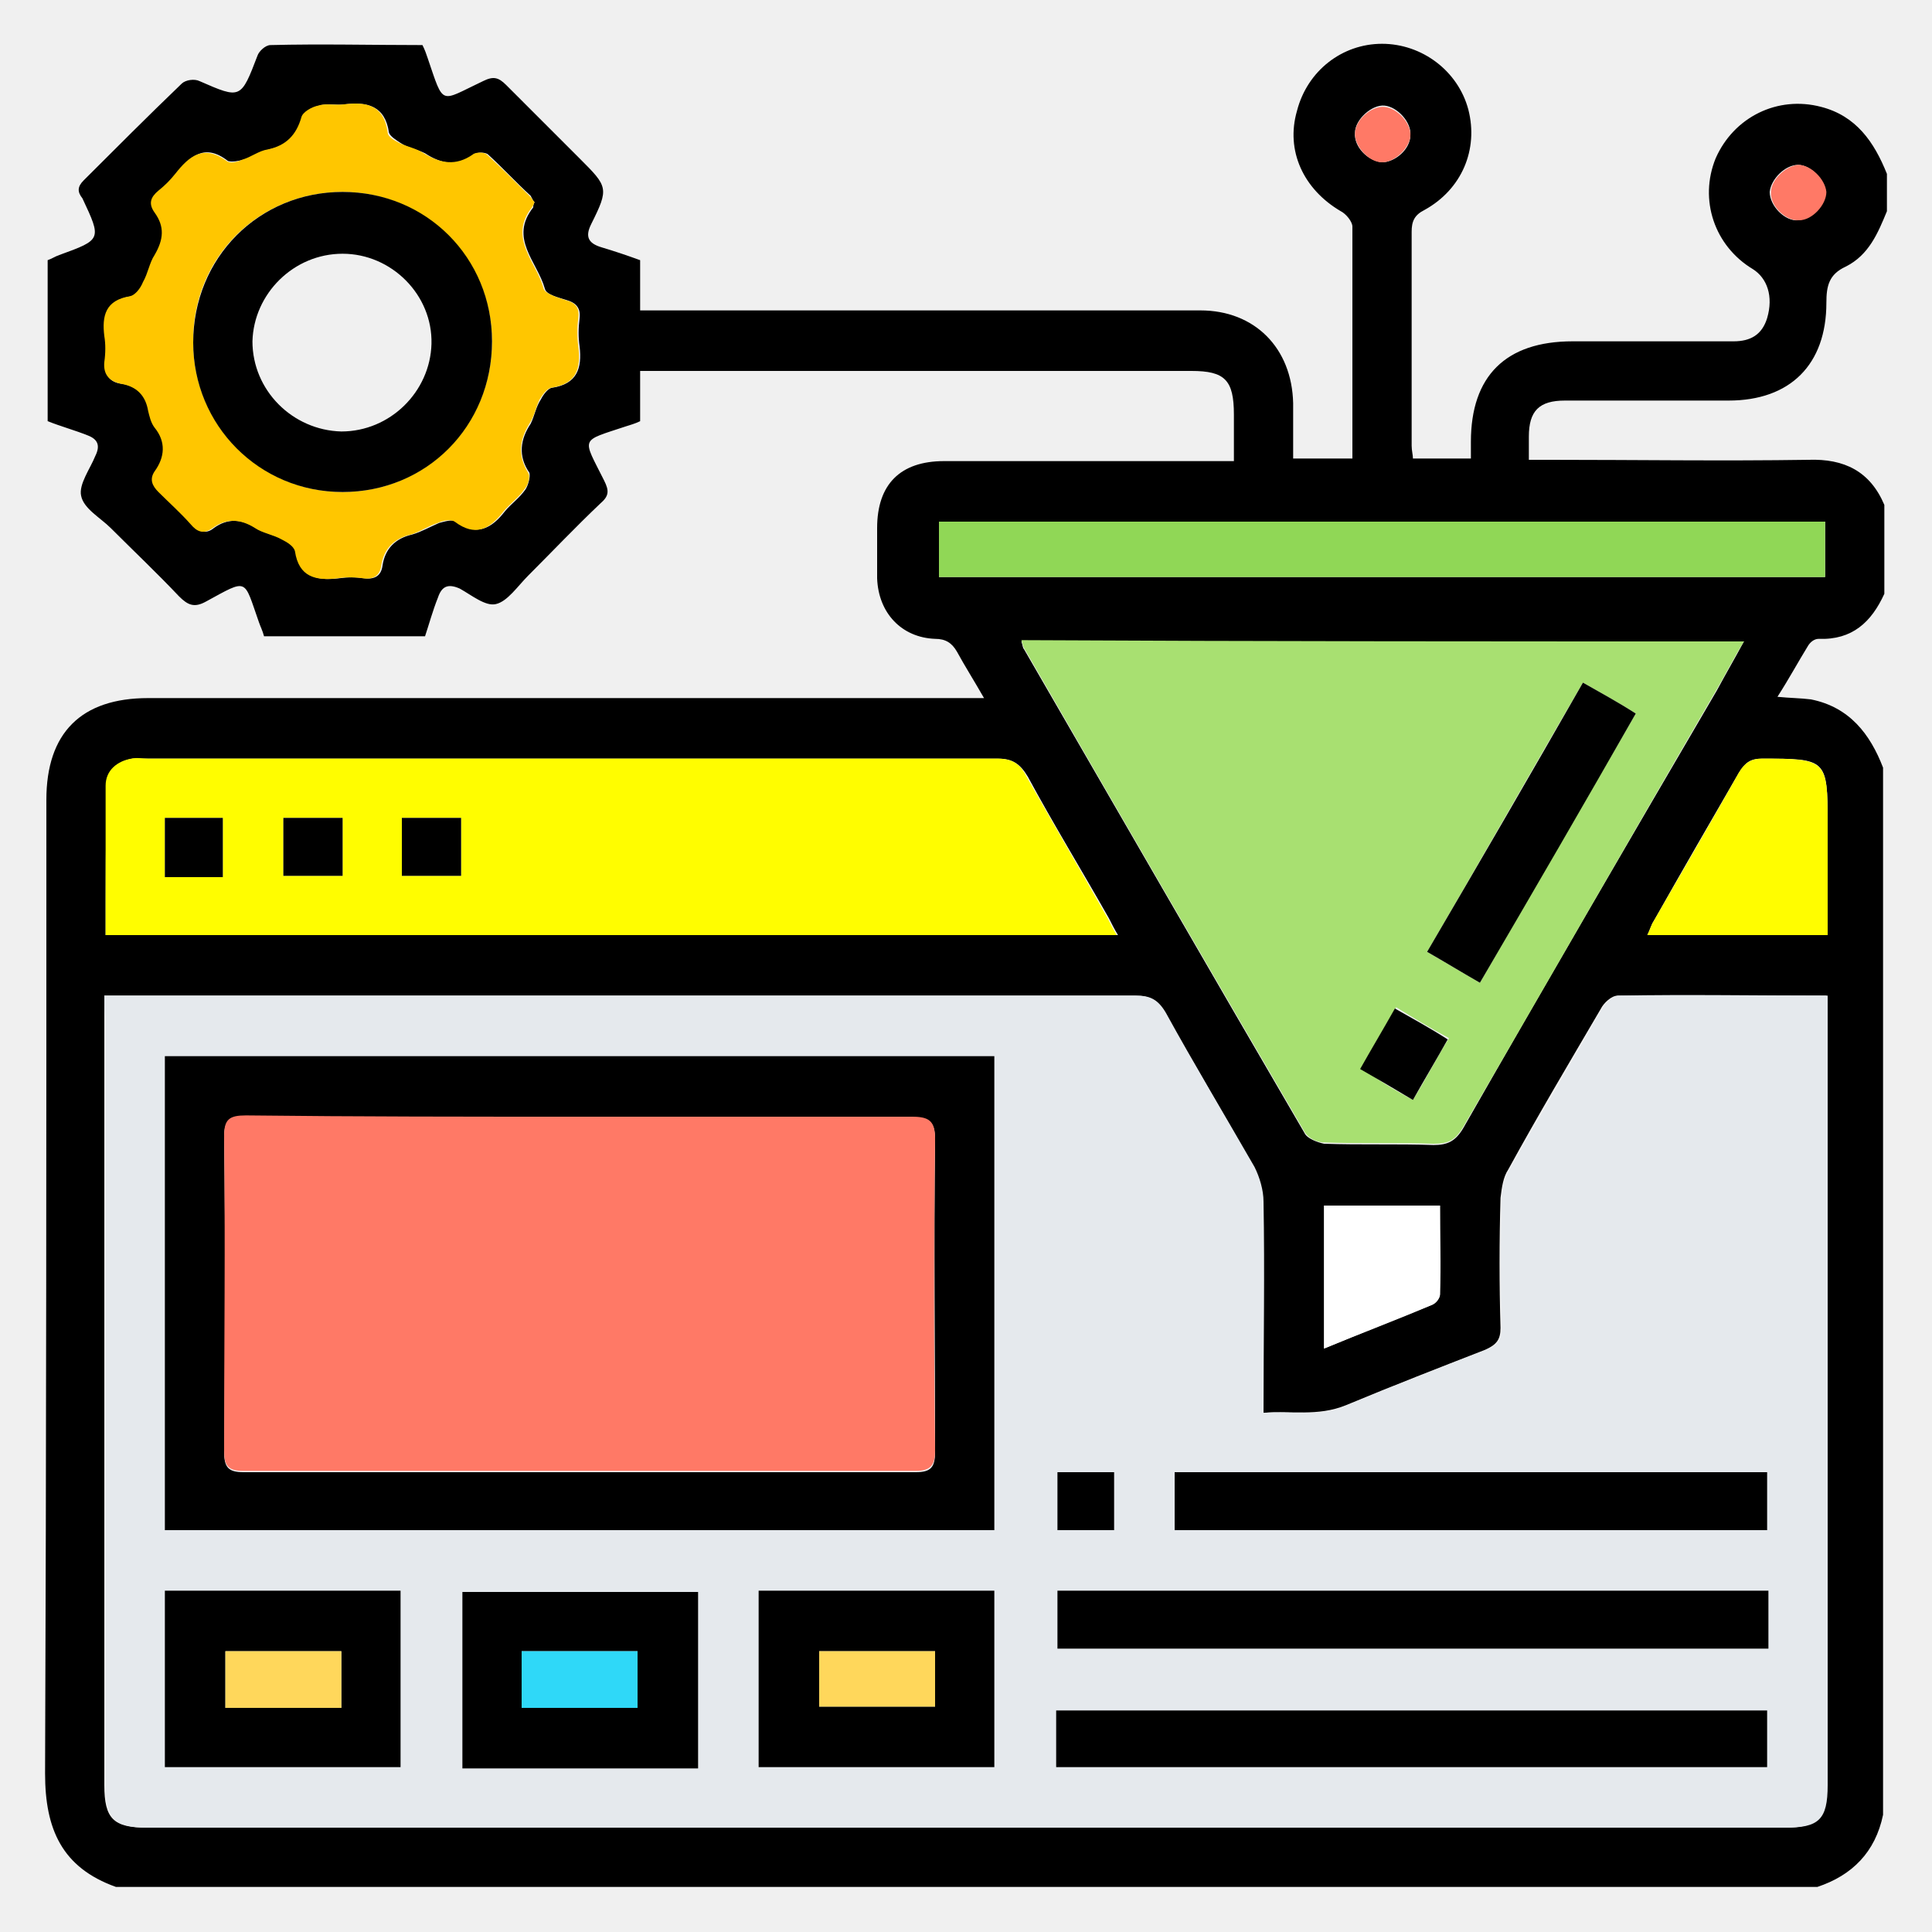
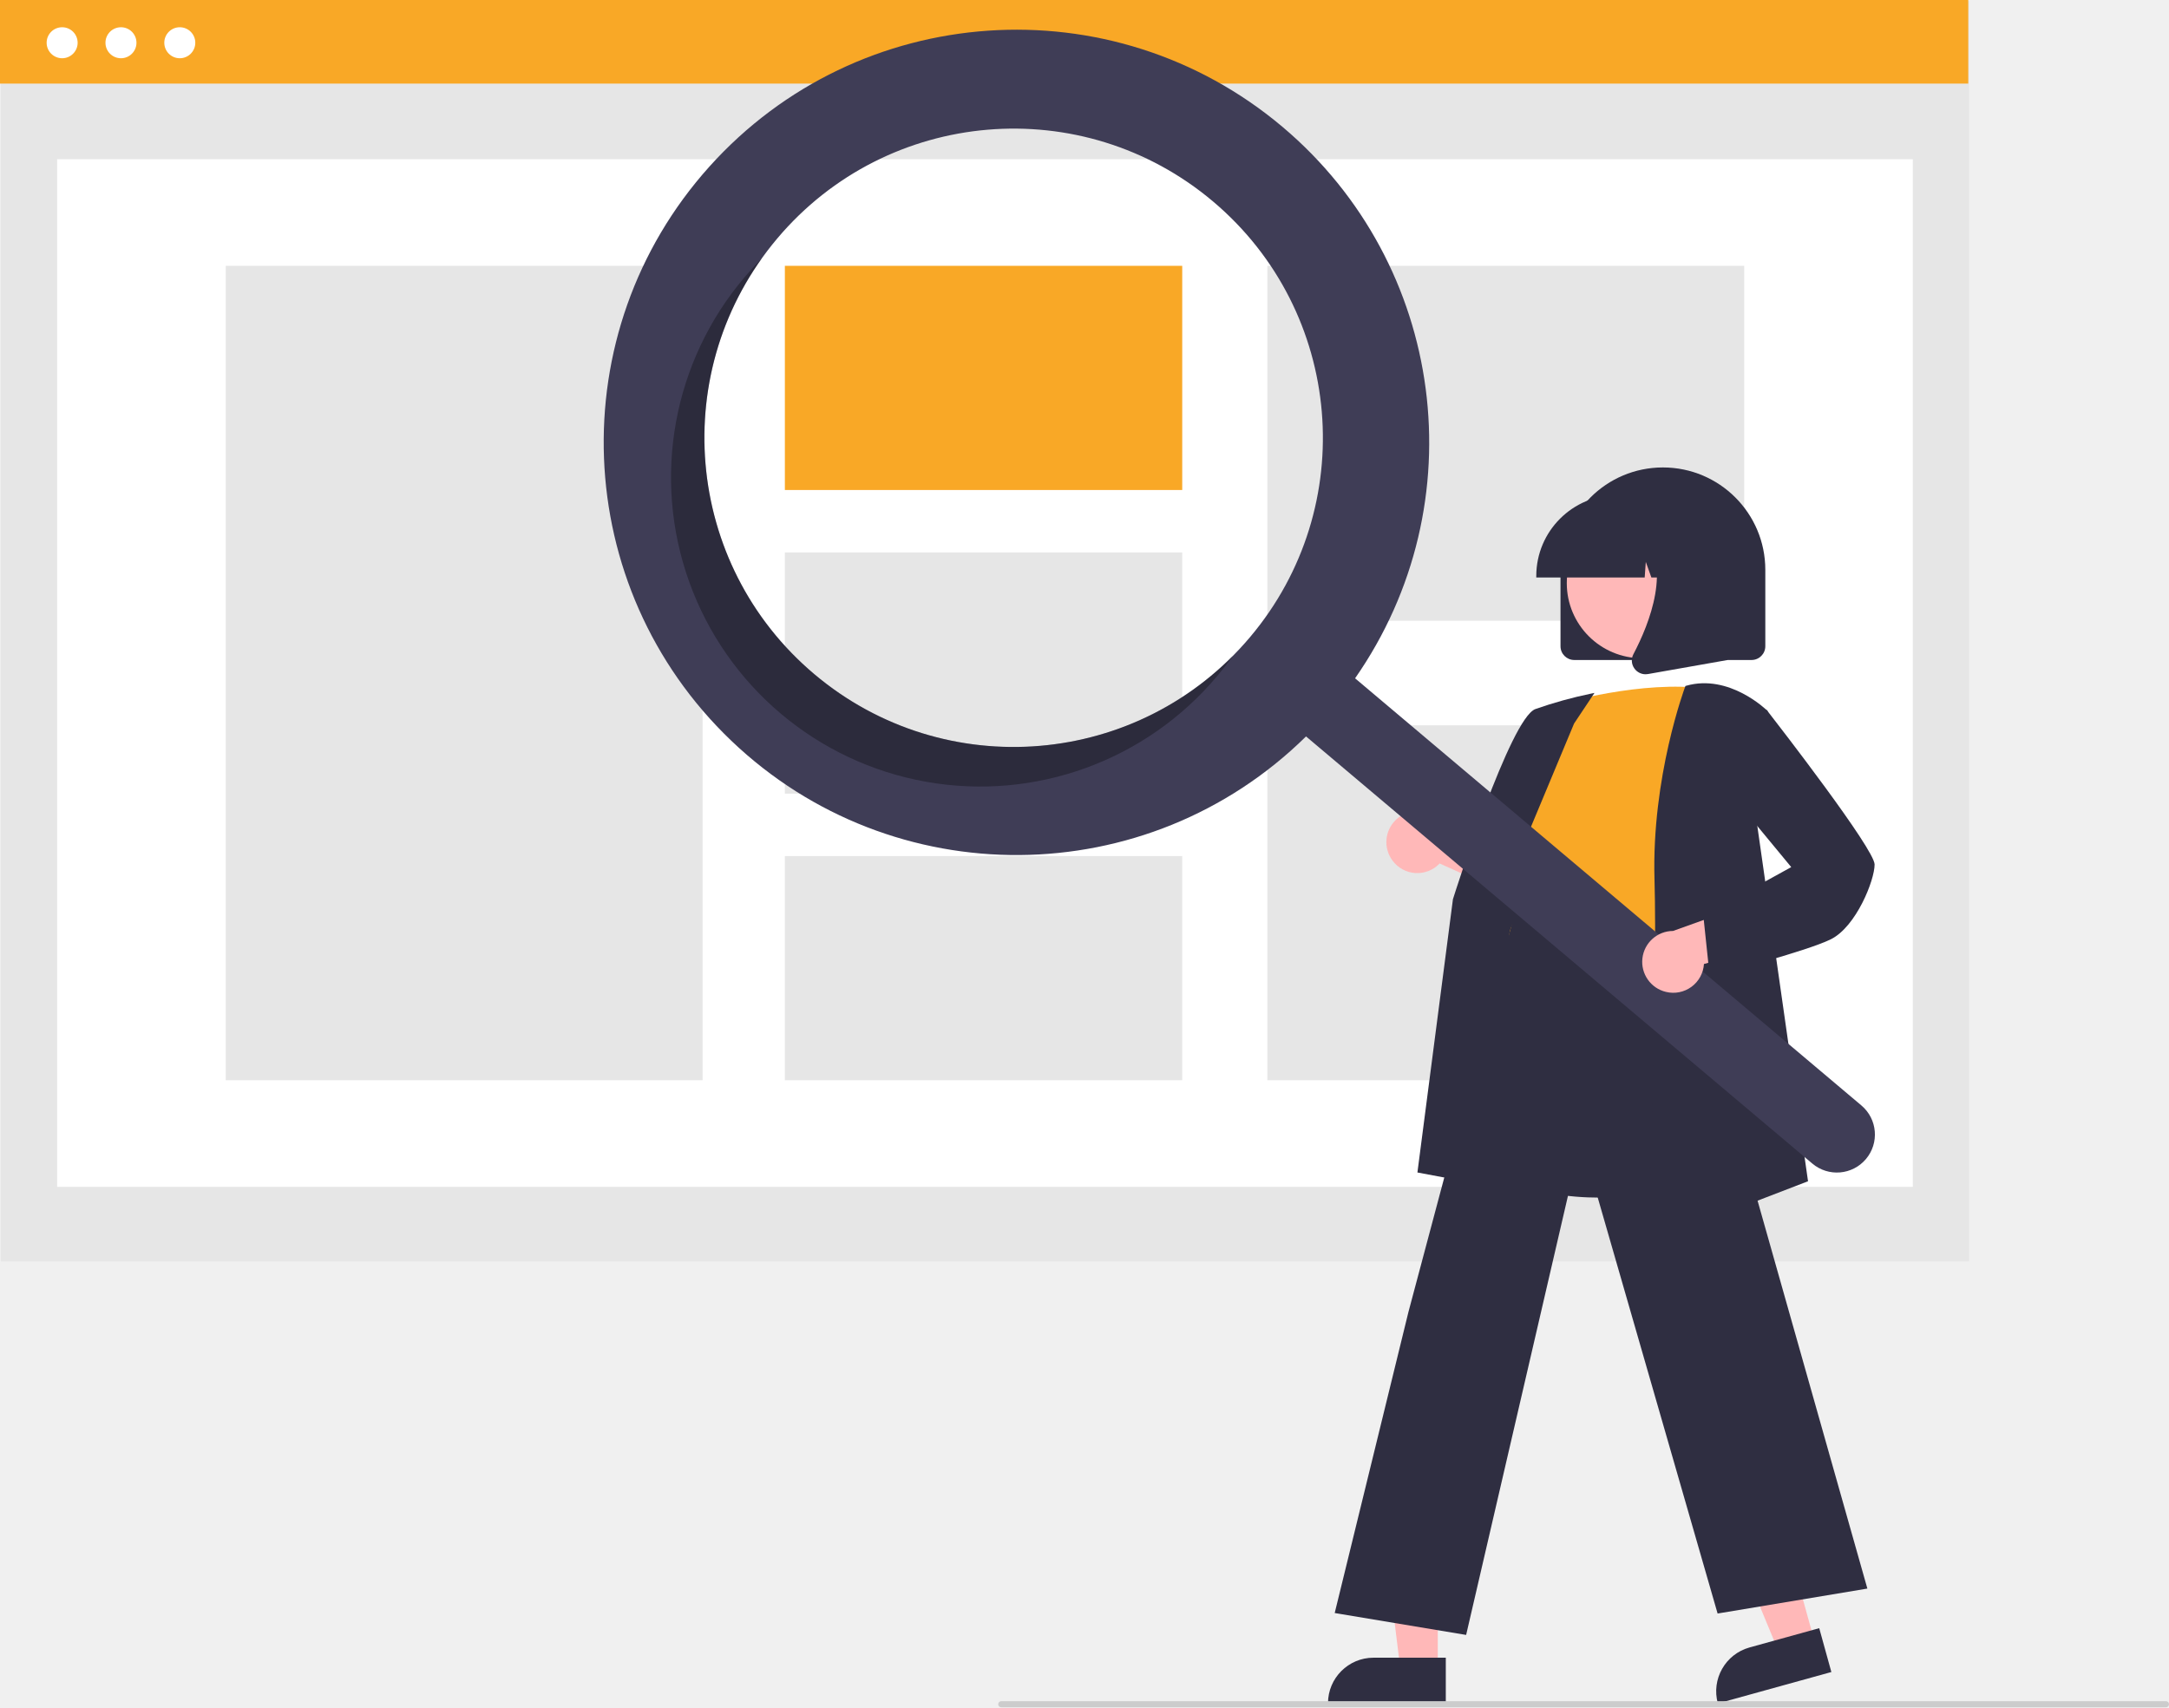
- <svg xmlns="http://www.w3.org/2000/svg" version="1.1" id="svg833" x="0px" y="0px" viewBox="0 0 150 150" style="enable-background:new 0 0 150 150;" xml:space="preserve">
-   <style type="text/css">
- 	.st0{fill:#FFFFFF;}
- 	.st1{fill:#E5E9ED;}
- 	.st2{fill:#A8E071;}
- 	.st3{fill:#FFFD00;}
- 	.st4{fill:#FFC600;}
- 	.st5{fill:#90D756;}
- 	.st6{fill:#FF7966;}
- 	.st7{fill:#FFD75B;}
- 	.st8{fill:#2FD8F8;}
- </style>
-   <g id="NNgbnE.tif">
-     <g>
-       <path d="M141.1,146.5c-44,0-88,0-132.1,0c-4.2-1.5-5.5-4.5-5.5-8.8c0.1-25.2,0.1-50.4,0.1-75.6c0-5.2,2.7-7.9,7.9-7.9    c21,0,42.1,0,63.1,0c0.5,0,1.1,0,1.8,0c-0.8-1.4-1.5-2.5-2.1-3.6c-0.4-0.7-0.9-1-1.7-1c-2.6-0.1-4.4-2-4.5-4.7c0-1.3,0-2.6,0-3.9    c0-3.4,1.8-5.2,5.2-5.2c6.9,0,13.8,0,20.8,0c0.5,0,1,0,1.7,0c0-1.3,0-2.4,0-3.6c0-2.7-0.7-3.4-3.3-3.4c-13.7,0-27.5,0-41.2,0    c-0.5,0-1,0-1.6,0c0,1.4,0,2.7,0,3.9c-0.4,0.2-0.8,0.3-1.1,0.4c-3.6,1.2-3.4,0.8-1.7,4.2c0.4,0.8,0.4,1.2-0.3,1.8    c-1.9,1.8-3.7,3.7-5.6,5.6c-0.8,0.8-1.6,2-2.5,2.2c-0.8,0.2-1.9-0.7-2.8-1.2c-0.9-0.4-1.4-0.2-1.7,0.7c-0.4,1-0.7,2.1-1,3    c-4.3,0-8.4,0-12.5,0c-0.1-0.4-0.3-0.8-0.4-1.1c-1.2-3.4-0.8-3.4-4.1-1.6c-0.9,0.5-1.4,0.3-2.1-0.4c-1.7-1.8-3.5-3.5-5.3-5.3    c-0.8-0.8-2.1-1.5-2.3-2.5c-0.2-0.9,0.7-2.1,1.1-3.1c0.4-0.8,0.2-1.3-0.6-1.6c-1-0.4-2.1-0.7-3.1-1.1c0-4.2,0-8.3,0-12.5    c0.3-0.1,0.6-0.3,0.9-0.4c3.3-1.2,3.3-1.2,1.8-4.4C6,14.9,6,14.5,6.5,14c2.5-2.5,5-5,7.6-7.5c0.3-0.3,1-0.4,1.4-0.2    c3.2,1.4,3.2,1.4,4.5-2c0.1-0.3,0.6-0.8,1-0.8c3.9-0.1,7.9,0,11.8,0c0.2,0.4,0.3,0.7,0.4,1c1.3,3.8,0.9,3.4,4.3,1.8    c0.8-0.4,1.2-0.3,1.8,0.3c1.9,1.9,3.8,3.8,5.7,5.7c2.2,2.2,2.3,2.3,0.9,5.1c-0.5,1-0.2,1.5,0.8,1.8c1,0.3,1.9,0.6,3,1    c0,1.3,0,2.6,0,3.9c0.7,0,1.3,0,1.8,0c13.9,0,27.8,0,41.7,0c4.2,0,7.1,2.9,7.2,7.2c0,1.4,0,2.8,0,4.3c1.6,0,3.1,0,4.6,0    c0-0.5,0-0.9,0-1.3c0-5.6,0-11.2,0-16.7c0-0.4-0.5-1-0.9-1.2c-2.9-1.7-4.3-4.7-3.4-7.8c0.8-3.1,3.5-5.2,6.6-5.2    c3.1,0,5.9,2.1,6.7,5.1c0.8,3.1-0.5,6.2-3.4,7.8c-0.8,0.4-1,0.9-1,1.7c0,5.5,0,11.1,0,16.6c0,0.4,0.1,0.7,0.1,1c1.5,0,3,0,4.5,0    c0-0.5,0-0.9,0-1.3c0-5.1,2.7-7.8,7.9-7.8c4.2,0,8.4,0,12.5,0c1.3,0,2.2-0.5,2.6-1.8c0.5-1.7,0-3.1-1.1-3.8    c-3-1.8-4.2-5.4-2.9-8.6c1.4-3.2,4.8-4.9,8.2-4c2.7,0.7,4.1,2.7,5.1,5.2c0,1,0,1.9,0,2.9c-0.7,1.7-1.4,3.4-3.2,4.3    c-1.3,0.6-1.5,1.5-1.5,2.8c0,4.8-2.8,7.6-7.6,7.6c-4.2,0-8.4,0-12.7,0c-2,0-2.8,0.8-2.8,2.8c0,0.6,0,1.1,0,1.8c0.7,0,1.2,0,1.7,0    c6.7,0,13.3,0.1,20,0c2.8-0.1,4.8,0.9,5.9,3.5c0,2.3,0,4.6,0,6.9c-1,2.2-2.5,3.6-5.1,3.5c-0.3,0-0.6,0.2-0.8,0.5    c-0.8,1.3-1.5,2.6-2.4,4c1,0.1,1.8,0.1,2.6,0.2c3,0.6,4.6,2.7,5.6,5.3c0,27.1,0,54.2,0,81.3C145.6,143.8,143.8,145.6,141.1,146.5z     M8.1,77.3c0,0.6,0,1.1,0,1.6c0,19.9,0,39.8,0,59.7c0,2.6,0.7,3.3,3.3,3.3c42.4,0,84.8,0,127.1,0c2.6,0,3.3-0.7,3.3-3.3    c0-19.9,0-39.8,0-59.7c0-0.5,0-1,0-1.6c-5.6,0-10.9,0-16.2,0c-0.5,0-1.1,0.6-1.3,1c-2.4,4.1-4.9,8.3-7.2,12.5    c-0.4,0.6-0.5,1.4-0.6,2.2c-0.1,3.4-0.1,6.7,0,10.1c0,0.9-0.3,1.3-1.2,1.7c-3.6,1.4-7.2,2.8-10.8,4.3c-2.2,0.9-4.3,0.4-6.5,0.6    c0-5.6,0-11,0-16.4c0-0.9-0.3-1.9-0.7-2.7c-2.2-4-4.6-8-6.9-12c-0.5-1-1.2-1.3-2.3-1.3c-26.1,0-52.3,0-78.4,0    C9.3,77.3,8.9,77.3,8.1,77.3z M135.4,49.8c-18.9,0-37.4,0-56.1,0c0.1,0.3,0.1,0.5,0.2,0.6c7.3,12.6,14.5,25.1,21.8,37.6    c0.2,0.4,1,0.7,1.5,0.8c2.8,0.1,5.7,0,8.5,0.1c1.1,0,1.7-0.3,2.3-1.3c6.5-11.4,13.1-22.7,19.7-34C134,52.3,134.7,51.1,135.4,49.8z     M8.2,72.6c26.2,0,52.3,0,78.6,0c-0.3-0.5-0.5-0.9-0.7-1.3c-2.1-3.7-4.3-7.3-6.3-11c-0.6-1-1.2-1.4-2.3-1.4c-22,0-43.9,0-65.9,0    c-0.4,0-0.9,0-1.3,0c-1.2,0.2-2,0.9-2,2.1C8.2,64.8,8.2,68.7,8.2,72.6z M41.5,15.7c-0.1-0.1-0.2-0.3-0.3-0.5    C40.1,14.2,39,13,37.9,12c-0.2-0.2-0.9-0.2-1.1,0c-1.3,1-2.6,0.7-3.8-0.1c-0.6-0.3-1.3-0.4-1.9-0.8c-0.3-0.2-0.8-0.5-0.9-0.8    c-0.3-2.1-1.7-2.4-3.4-2.2c-0.7,0.1-1.4-0.1-2,0.1c-0.5,0.1-1.2,0.5-1.3,0.9c-0.4,1.4-1.2,2.2-2.6,2.5c-0.7,0.2-1.3,0.6-2,0.8    c-0.4,0.1-0.9,0.2-1.2,0.1c-1.8-1.4-2.9-0.4-4,1c-0.4,0.5-0.8,0.9-1.3,1.3c-0.6,0.5-0.8,1-0.3,1.7c0.8,1.1,0.8,2.1,0,3.3    c-0.4,0.6-0.5,1.4-0.9,2.1c-0.2,0.4-0.6,1-1,1.1c-1.9,0.3-2.2,1.5-2,3.1c0.1,0.7,0.1,1.4,0,2c-0.1,1,0.3,1.6,1.3,1.7    c1.2,0.2,1.8,0.9,2.1,2.1c0.1,0.5,0.3,0.9,0.5,1.3c0.8,1.2,0.8,2.3,0,3.4c-0.4,0.6-0.2,1.1,0.3,1.6c0.9,0.8,1.7,1.7,2.5,2.5    c0.5,0.6,1.1,0.8,1.7,0.3c1.1-0.8,2.2-0.7,3.3,0c0.6,0.4,1.4,0.5,2.1,0.9c0.4,0.2,0.9,0.6,1,0.9c0.3,2,1.6,2.3,3.3,2.1    c0.7-0.1,1.3-0.1,2,0c0.8,0.1,1.3-0.2,1.4-1c0.2-1.3,1-2.1,2.3-2.4c0.7-0.2,1.4-0.6,2.1-0.9c0.4-0.1,1-0.3,1.3-0.1    c1.6,1.2,2.8,0.5,3.8-0.8c0.5-0.6,1.1-1,1.6-1.7c0.2-0.3,0.4-1,0.3-1.3c-0.9-1.3-0.7-2.6,0.1-3.8c0.3-0.6,0.4-1.3,0.8-1.9    c0.2-0.4,0.6-0.9,0.9-0.9c1.9-0.3,2.3-1.5,2.1-3.2c-0.1-0.7-0.1-1.4,0-2.2c0.1-0.8-0.3-1.2-1-1.4c-0.6-0.2-1.6-0.4-1.7-0.9    c-0.6-2.1-2.8-3.9-0.9-6.3C41.4,16,41.4,15.9,41.5,15.7z M72.9,44.8c23.1,0,46,0,68.8,0c0-1.5,0-2.9,0-4.3c-23,0-45.9,0-68.8,0    C72.9,42,72.9,43.4,72.9,44.8z M141.9,72.6c0-3,0-5.8,0-8.7c0-5-0.1-5-5.1-5c-0.9,0-1.3,0.3-1.8,1.1c-2.2,3.8-4.4,7.6-6.6,11.5    c-0.2,0.3-0.3,0.7-0.5,1.1C132.6,72.6,137.1,72.6,141.9,72.6z M102.8,104.7c2.9-1.2,5.6-2.2,8.4-3.4c0.3-0.1,0.6-0.5,0.6-0.8    c0.1-2.3,0-4.6,0-6.9c-3.1,0-6,0-9,0C102.8,97.3,102.8,100.9,102.8,104.7z M139.6,12.8c-1,0-2.1,1.1-2.2,2.1    c0,1.1,1.2,2.3,2.2,2.2c1-0.1,2.1-1.2,2.1-2.2C141.7,14,140.6,12.8,139.6,12.8z M107.3,12.6c1,0,2.2-1,2.2-2.1c0.1-1-1-2.2-2-2.3    c-1-0.1-2.3,1.1-2.3,2.1C105.1,11.4,106.2,12.5,107.3,12.6z" />
-       <path class="st0" d="M141.1,146.5" />
-       <path class="st1" d="M8.1,77.3c0.7,0,1.2,0,1.7,0c26.1,0,52.3,0,78.4,0c1.1,0,1.7,0.3,2.3,1.3c2.2,4,4.6,8,6.9,12    c0.4,0.8,0.7,1.8,0.7,2.7c0.1,5.4,0,10.8,0,16.4c2.2-0.2,4.4,0.4,6.5-0.6c3.6-1.5,7.2-2.9,10.8-4.3c0.8-0.3,1.2-0.7,1.2-1.7    c-0.1-3.4-0.1-6.7,0-10.1c0-0.7,0.2-1.5,0.6-2.2c2.4-4.2,4.8-8.3,7.2-12.5c0.3-0.5,0.9-1,1.3-1c5.3-0.1,10.7,0,16.2,0    c0,0.6,0,1.1,0,1.6c0,19.9,0,39.8,0,59.7c0,2.7-0.7,3.3-3.3,3.3c-42.4,0-84.8,0-127.1,0c-2.6,0-3.3-0.7-3.3-3.3    c0-19.9,0-39.8,0-59.7C8.1,78.4,8.1,77.9,8.1,77.3z M12.8,82c0,12.4,0,24.6,0,36.8c21.5,0,43,0,64.4,0c0-12.3,0-24.5,0-36.8    C55.7,82,34.3,82,12.8,82z M82,137.2c18.5,0,36.9,0,55.2,0c0-1.6,0-3,0-4.4c-18.5,0-36.8,0-55.2,0C82,134.3,82,135.7,82,137.2z     M82.1,123.5c0,1.5,0,3,0,4.5c18.4,0,36.8,0,55.2,0c0-1.5,0-3,0-4.5C118.8,123.5,100.5,123.5,82.1,123.5z M58.9,123.5    c0,4.6,0,9.1,0,13.7c6.1,0,12.2,0,18.3,0c0-4.6,0-9.1,0-13.7C71.1,123.5,65.1,123.5,58.9,123.5z M91.2,118.8c15.4,0,30.7,0,46,0    c0-1.6,0-3,0-4.5c-15.4,0-30.7,0-46,0C91.2,115.8,91.2,117.2,91.2,118.8z M12.8,123.5c0,4.7,0,9.2,0,13.7c6.2,0,12.2,0,18.3,0    c0-4.6,0-9.2,0-13.7C25,123.5,19,123.5,12.8,123.5z M54.2,137.3c0-4.7,0-9.2,0-13.7c-6.2,0-12.2,0-18.3,0c0,4.6,0,9.2,0,13.7    C42,137.3,48.1,137.3,54.2,137.3z M86.5,118.8c0-1.6,0-3.1,0-4.5c-1.6,0-3,0-4.4,0c0,1.6,0,3,0,4.5    C83.6,118.8,85,118.8,86.5,118.8z" />
-       <path class="st2" d="M135.4,49.8c-0.8,1.3-1.4,2.5-2.1,3.7c-6.6,11.3-13.1,22.7-19.7,34c-0.6,1-1.1,1.3-2.3,1.3    c-2.8-0.1-5.7,0-8.5-0.1c-0.5,0-1.2-0.3-1.5-0.8c-7.3-12.5-14.6-25.1-21.8-37.6c-0.1-0.2-0.1-0.3-0.2-0.6    C98,49.8,116.6,49.8,135.4,49.8z M122.9,53c-4.1,7-8,13.9-12.1,20.9c1.4,0.8,2.7,1.6,4.1,2.4c4.1-7.1,8.1-14,12.1-20.9    C125.6,54.5,124.3,53.8,122.9,53z M109.7,85.4c1-1.6,1.8-3.2,2.8-4.8c-1.5-0.8-2.8-1.6-4.1-2.4c-1,1.7-1.8,3.1-2.7,4.7    C106.9,83.8,108.2,84.6,109.7,85.4z" />
-       <path class="st3" d="M8.2,72.6c0-3.9,0-7.7,0-11.6c0-1.2,0.9-1.9,2-2.1c0.4-0.1,0.9,0,1.3,0c22,0,43.9,0,65.9,0    c1.2,0,1.8,0.4,2.3,1.4c2.1,3.7,4.2,7.3,6.3,11c0.2,0.4,0.4,0.8,0.7,1.3C60.6,72.6,34.4,72.6,8.2,72.6z M35.8,63.5    c-1.6,0-3.1,0-4.6,0c0,1.6,0,3,0,4.5c1.6,0,3.1,0,4.6,0C35.8,66.5,35.8,65,35.8,63.5z M26.6,63.5c-1.6,0-3.1,0-4.6,0    c0,1.6,0,3,0,4.5c1.6,0,3.1,0,4.6,0C26.6,66.5,26.6,65,26.6,63.5z M17.3,68.1c0-1.6,0-3.1,0-4.6c-1.6,0-3,0-4.5,0    c0,1.6,0,3.1,0,4.6C14.4,68.1,15.8,68.1,17.3,68.1z" />
-       <path class="st4" d="M41.5,15.7c-0.1,0.2-0.1,0.3-0.2,0.4c-1.9,2.4,0.4,4.3,0.9,6.3c0.1,0.4,1.1,0.7,1.7,0.9    c0.8,0.2,1.1,0.6,1,1.4c-0.1,0.7-0.1,1.5,0,2.2c0.2,1.7-0.1,2.9-2.1,3.2c-0.4,0.1-0.7,0.6-0.9,0.9c-0.3,0.6-0.4,1.3-0.8,1.9    c-0.8,1.3-0.9,2.5-0.1,3.8c0.2,0.3,0,1-0.3,1.3c-0.4,0.6-1.1,1.1-1.6,1.7c-1.1,1.4-2.2,2-3.8,0.8c-0.3-0.2-0.9-0.1-1.3,0.1    c-0.7,0.2-1.4,0.7-2.1,0.9c-1.3,0.3-2.1,1.1-2.3,2.4c-0.1,0.8-0.6,1.1-1.4,1c-0.7-0.1-1.4-0.1-2,0c-1.7,0.2-3-0.1-3.3-2.1    c-0.1-0.4-0.6-0.7-1-0.9c-0.7-0.4-1.5-0.5-2.1-0.9c-1.1-0.7-2.2-0.8-3.3,0c-0.7,0.5-1.2,0.3-1.7-0.3c-0.8-0.9-1.7-1.7-2.5-2.5    c-0.5-0.5-0.7-1-0.3-1.6c0.8-1.1,0.9-2.3,0-3.4c-0.3-0.4-0.4-0.9-0.5-1.3c-0.2-1.2-0.9-1.9-2.1-2.1c-0.9-0.2-1.4-0.7-1.3-1.7    c0.1-0.7,0.1-1.4,0-2c-0.2-1.6,0.1-2.8,2-3.1c0.4-0.1,0.8-0.6,1-1.1c0.4-0.7,0.5-1.5,0.9-2.1c0.7-1.2,0.8-2.2,0-3.3    c-0.5-0.7-0.3-1.2,0.3-1.7c0.5-0.4,0.9-0.8,1.3-1.3c1.1-1.4,2.2-2.3,4-1c0.2,0.2,0.8,0.1,1.2-0.1c0.7-0.2,1.3-0.7,2-0.8    c1.4-0.3,2.2-1.1,2.6-2.5c0.1-0.4,0.8-0.8,1.3-0.9c0.6-0.2,1.3,0,2-0.1c1.7-0.2,3.1,0,3.4,2.2c0,0.3,0.5,0.6,0.9,0.8    c0.6,0.3,1.3,0.4,1.9,0.8c1.3,0.8,2.5,1,3.8,0.1c0.2-0.2,0.9-0.2,1.1,0c1.1,1,2.2,2.1,3.3,3.2C41.3,15.4,41.4,15.6,41.5,15.7z     M38.2,26.5c0-6.4-5.2-11.6-11.6-11.6c-6.5,0-11.7,5.1-11.6,11.7c0,6.4,5.2,11.6,11.6,11.6C33.1,38.2,38.2,33,38.2,26.5z" />
-       <path class="st5" d="M72.9,44.8c0-1.4,0-2.8,0-4.3c22.9,0,45.8,0,68.8,0c0,1.4,0,2.8,0,4.3C118.8,44.8,95.9,44.8,72.9,44.8z" />
-       <path class="st3" d="M141.9,72.6c-4.7,0-9.3,0-14,0c0.2-0.4,0.3-0.8,0.5-1.1c2.2-3.8,4.4-7.6,6.6-11.5c0.4-0.7,0.9-1.1,1.8-1.1    c5,0,5.1,0.1,5.1,5C141.9,66.8,141.9,69.6,141.9,72.6z" />
-       <path class="st0" d="M102.8,104.7c0-3.8,0-7.4,0-11.1c3,0,5.9,0,9,0c0,2.3,0,4.6,0,6.9c0,0.3-0.4,0.7-0.6,0.8    C108.5,102.4,105.7,103.5,102.8,104.7z" />
-       <path class="st6" d="M139.6,12.8c1,0,2.1,1.1,2.2,2.1c0,1-1.1,2.2-2.1,2.2c-1,0.1-2.3-1.1-2.2-2.2C137.5,14,138.6,12.9,139.6,12.8    z" />
-       <path class="st6" d="M107.3,12.6c-1,0-2.1-1.2-2.1-2.2c0-1.1,1.3-2.2,2.3-2.1c1,0.1,2.1,1.3,2,2.3    C109.4,11.5,108.3,12.6,107.3,12.6z" />
-       <path d="M12.8,82c21.5,0,42.9,0,64.4,0c0,12.3,0,24.5,0,36.8c-21.4,0-42.9,0-64.4,0C12.8,106.5,12.8,94.3,12.8,82z M45,86.7    c-8.6,0-17.3,0-25.9,0c-1.2,0-1.7,0.2-1.7,1.6c0.1,8.1,0.1,16.2,0,24.4c0,1.2,0.3,1.6,1.5,1.6c17.4,0,34.8,0,52.2,0    c1.2,0,1.5-0.4,1.5-1.6c0-8.1-0.1-16.1,0-24.2c0-1.5-0.5-1.7-1.8-1.7C62.2,86.7,53.6,86.7,45,86.7z" />
-       <path d="M82,137.2c0-1.5,0-2.9,0-4.4c18.4,0,36.7,0,55.2,0c0,1.4,0,2.9,0,4.4C118.9,137.2,100.5,137.2,82,137.2z" />
-       <path d="M82.1,123.5c18.4,0,36.8,0,55.2,0c0,1.5,0,3,0,4.5c-18.4,0-36.8,0-55.2,0C82.1,126.5,82.1,125,82.1,123.5z" />
-       <path d="M58.9,123.5c6.1,0,12.2,0,18.3,0c0,4.6,0,9.1,0,13.7c-6.1,0-12.2,0-18.3,0C58.9,132.6,58.9,128.1,58.9,123.5z M63.6,132.5    c3.1,0,6,0,9,0c0-1.5,0-2.9,0-4.3c-3,0-6,0-9,0C63.6,129.7,63.6,131.1,63.6,132.5z" />
-       <path d="M91.2,118.8c0-1.5,0-2.9,0-4.5c15.3,0,30.6,0,46,0c0,1.4,0,2.9,0,4.5C121.9,118.8,106.7,118.8,91.2,118.8z" />
-       <path d="M12.8,123.5c6.1,0,12.2,0,18.3,0c0,4.6,0,9.1,0,13.7c-6.1,0-12.1,0-18.3,0C12.8,132.7,12.8,128.2,12.8,123.5z M17.5,132.6    c3,0,6,0,9,0c0-1.5,0-2.9,0-4.4c-3,0-6,0-9,0C17.5,129.6,17.5,131,17.5,132.6z" />
-       <path d="M54.2,137.3c-6.1,0-12.2,0-18.3,0c0-4.6,0-9.1,0-13.7c6.1,0,12.1,0,18.3,0C54.2,128.1,54.2,132.6,54.2,137.3z M49.5,132.6    c0-1.6,0-3,0-4.4c-3.1,0-6,0-9,0c0,1.5,0,2.9,0,4.4c0.5,0,0.9,0,1.3,0C44.4,132.6,46.9,132.6,49.5,132.6z" />
-       <path d="M86.5,118.8c-1.5,0-2.9,0-4.4,0c0-1.5,0-2.9,0-4.5c1.4,0,2.9,0,4.4,0C86.5,115.7,86.5,117.2,86.5,118.8z" />
-       <path d="M122.9,53c1.4,0.8,2.7,1.5,4.1,2.4c-4,7-8,13.9-12.1,20.9c-1.4-0.8-2.7-1.6-4.1-2.4C114.9,66.9,118.9,60,122.9,53z" />
-       <path d="M109.7,85.4c-1.5-0.9-2.7-1.6-4.1-2.4c0.9-1.6,1.8-3.1,2.7-4.7c1.4,0.8,2.7,1.5,4.1,2.4C111.5,82.3,110.6,83.8,109.7,85.4    z" />
-       <path d="M35.8,63.5c0,1.5,0,2.9,0,4.5c-1.5,0-3,0-4.6,0c0-1.5,0-2.9,0-4.5C32.7,63.5,34.2,63.5,35.8,63.5z" />
-       <path d="M26.6,63.5c0,1.5,0,3,0,4.5c-1.5,0-3,0-4.6,0c0-1.5,0-2.9,0-4.5C23.5,63.5,25,63.5,26.6,63.5z" />
-       <path d="M17.3,68.1c-1.5,0-3,0-4.5,0c0-1.5,0-3,0-4.6c1.5,0,3,0,4.5,0C17.3,65,17.3,66.5,17.3,68.1z" />
-       <path d="M38.2,26.5c0,6.6-5.1,11.7-11.6,11.7C20.1,38.2,15,33,15,26.6c0-6.6,5.1-11.7,11.6-11.7C33.1,14.9,38.2,20,38.2,26.5z     M26.5,33.5c3.8,0,6.9-3.1,7-6.8c0.1-3.8-3.1-7-6.9-7c-3.8,0-6.9,3.1-7,6.8C19.6,30.3,22.7,33.4,26.5,33.5z" />
-       <path class="st6" d="M45,86.7c8.6,0,17.2,0,25.8,0c1.3,0,1.8,0.3,1.8,1.7c-0.1,8.1-0.1,16.1,0,24.2c0,1.1-0.3,1.6-1.5,1.6    c-17.4,0-34.8,0-52.2,0c-1.2,0-1.5-0.4-1.5-1.6c0-8.1,0.1-16.2,0-24.4c0-1.3,0.4-1.6,1.7-1.6C27.7,86.7,36.4,86.7,45,86.7z" />
-       <path class="st7" d="M63.6,132.5c0-1.5,0-2.8,0-4.3c3,0,5.9,0,9,0c0,1.4,0,2.8,0,4.3C69.6,132.5,66.7,132.5,63.6,132.5z" />
-       <path class="st7" d="M17.5,132.6c0-1.5,0-2.9,0-4.4c3,0,6,0,9,0c0,1.5,0,2.9,0,4.4C23.4,132.6,20.5,132.6,17.5,132.6z" />
-       <path class="st8" d="M49.5,132.6c-2.6,0-5.1,0-7.7,0c-0.4,0-0.8,0-1.3,0c0-1.5,0-2.9,0-4.4c3,0,5.9,0,9,0    C49.5,129.6,49.5,131,49.5,132.6z" />
-     </g>
-   </g>
+ <svg xmlns="http://www.w3.org/2000/svg" id="b2448b99-d97f-419e-8dc3-d5510f0392fe" data-name="Layer 1" width="709.533" height="558.594" viewBox="0 0 709.533 558.594">
+   <rect x="0.275" y="0.365" width="643.862" height="412.358" fill="#e6e6e6" />
+   <rect x="18.686" y="52.085" width="607.039" height="336.243" fill="#fff" />
+   <rect width="643.862" height="27.354" fill="#f9a826" />
+   <circle cx="20.327" cy="13.985" r="5.07" fill="#fff" />
+   <circle cx="39.571" cy="13.985" r="5.07" fill="#fff" />
+   <circle cx="58.814" cy="13.985" r="5.07" fill="#fff" />
+   <rect x="73.844" y="86.973" width="155.981" height="266.467" fill="#e6e6e6" />
+   <rect x="256.75" y="86.973" width="129.984" height="73.348" fill="#f9a826" />
+   <rect x="256.75" y="180.747" width="129.984" height="78.919" fill="#e6e6e6" />
+   <rect x="256.75" y="280.092" width="129.984" height="73.348" fill="#e6e6e6" />
+   <rect x="414.587" y="86.973" width="155.981" height="116.125" fill="#e6e6e6" />
+   <rect x="414.587" y="237.315" width="155.981" height="116.125" fill="#e6e6e6" />
+   <path d="M755.712,382.143v-25a33.5,33.5,0,1,1,67,0v25a4.505,4.505,0,0,1-4.5,4.5h-58A4.505,4.505,0,0,1,755.712,382.143Z" transform="translate(-245.2337 -170.7031)" fill="#2f2e41" />
+   <polygon points="593.514 536.786 581.698 540.056 563.462 496.038 580.901 491.212 593.514 536.786" fill="#ffb8b8" />
+   <path d="M819.385,708.282h23.644a0,0,0,0,1,0,0v14.887a0,0,0,0,1,0,0H804.498a0,0,0,0,1,0,0v0A14.887,14.887,0,0,1,819.385,708.282Z" transform="translate(-406.293 74.94457) rotate(-15.46951)" fill="#2f2e41" />
+   <polygon points="470.328 545.875 458.068 545.875 452.235 498.587 470.33 498.587 470.328 545.875" fill="#ffb8b8" />
+   <path d="M449.311,542.372h23.644a0,0,0,0,1,0,0v14.887a0,0,0,0,1,0,0H434.424a0,0,0,0,1,0,0v0A14.887,14.887,0,0,1,449.311,542.372Z" fill="#2f2e41" />
+   <path d="M700.778,452.301a10.056,10.056,0,0,0,15.392.917l32.59,14.658L745.796,449.545l-30.494-11.109a10.11,10.11,0,0,0-14.524,13.865Z" transform="translate(-245.2337 -170.7031)" fill="#ffb8b8" />
+   <path d="M768.492,562.539c-10.239,0-20.839-1.525-29.749-6.062a38.416,38.416,0,0,1-19.709-23.565c-4.642-14.699,1.211-29.14,6.871-43.105,3.508-8.654,6.821-16.827,7.68-24.884l.3-2.86c1.339-12.848,2.495-23.943,8.897-28.105,3.318-2.157,7.78-2.28,13.641-.377l55.045,17.881-2.024,104.49-.334.112C808.823,556.161,789.418,562.539,768.492,562.539Z" transform="translate(-245.2337 -170.7031)" fill="#2f2e41" />
+   <path d="M755.462,401.051s27-8,48-5c0,0-12,66-8,88s-69.5,8.5-54.5-12.5l5-25s-10-10-1-22Z" transform="translate(-245.2337 -170.7031)" fill="#f9a826" />
+   <path d="M742.182,560.558l-33.276-6.239,11.618-89.407c.781-2.496,18.778-59.143,26.952-62.208a139.517,139.517,0,0,1,18.166-5.047l1.184-.237-6.672,10.009-26.564,63.654Z" transform="translate(-245.2337 -170.7031)" fill="#2f2e41" />
+   <path d="M724.843,705.622l-42.995-7.166,24.128-98.524,35.903-134.737.354,2.393c.028.178,3.382,17.78,53.151,9.97l.438-.068.121.426,60.152,212.538-48.99,8.165L762.422,543.551Z" transform="translate(-245.2337 -170.7031)" fill="#2f2e41" />
+   <path d="M784.436,577.29l.027-.756c.03-.84,2.988-84.373,2-117.967-.991-33.709,9.922-62.901,10.032-63.192l.089-.234.241-.069c14.12-4.034,26.369,8.005,26.491,8.127l.172.172-4.021,33.176,17.216,120.642Z" transform="translate(-245.2337 -170.7031)" fill="#2f2e41" />
+   <circle cx="537.095" cy="190.797" r="24.561" fill="#ffb8b8" />
+   <path d="M747.787,359.143a26.53,26.53,0,0,1,26.5-26.5h5a26.53,26.53,0,0,1,26.5,26.5v.5H795.22l-3.604-10.092-.721,10.092h-5.461l-1.818-5.092-.364,5.092H747.787Z" transform="translate(-245.2337 -170.7031)" fill="#2f2e41" />
+   <path d="M779.911,389.454a4.433,4.433,0,0,1-.352-4.707c5.299-10.078,12.717-28.7,2.87-40.185l-.708-.825h28.587V386.658l-25.969,4.582a4.596,4.596,0,0,1-.796.07A4.482,4.482,0,0,1,779.911,389.454Z" transform="translate(-245.2337 -170.7031)" fill="#2f2e41" />
+   <path d="M664.814,212.249a135.02,135.02,0,1,0,7.655,199.403L838.087,551.4a12.442,12.442,0,0,0,16.066-19.003l-.018-.015L688.516,392.634A135.027,135.027,0,0,0,664.814,212.249ZM654.137,379.177a101.158,101.158,0,1,1-12.077-142.548l0,0A101.158,101.158,0,0,1,654.137,379.177Z" transform="translate(-245.2337 -170.7031)" fill="#3f3d56" />
+   <path d="M511.589,391.254a101.163,101.163,0,0,1-17.166-135.989q-2.901,2.922-5.609,6.12A101.158,101.158,0,1,0,643.438,391.856q2.702-3.202,5.089-6.559A101.163,101.163,0,0,1,511.589,391.254Z" transform="translate(-245.2337 -170.7031)" opacity="0.3" style="isolation:isolate" />
+   <path d="M790.214,495.239a10.056,10.056,0,0,0,12.424-9.133l34.433-9.557L823.074,464.346l-30.552,10.947A10.11,10.11,0,0,0,790.214,495.239Z" transform="translate(-245.2337 -170.7031)" fill="#ffb8b8" />
+   <path d="M804.526,490.18,802.43,470.274l28.762-15.869-18.752-22.7L815.5,406.205l7.62-3.266.237.305c3.593,4.62,35.105,45.281,35.105,50.307,0,5.163-6.029,20.323-14.276,24.447-7.956,3.978-37.831,11.709-39.099,12.037Z" transform="translate(-245.2337 -170.7031)" fill="#2f2e41" />
+   <path d="M953.766,729.297h-381a1,1,0,1,1,0-2h381a1,1,0,0,1,0,2Z" transform="translate(-245.2337 -170.7031)" fill="#ccc" />
</svg>
